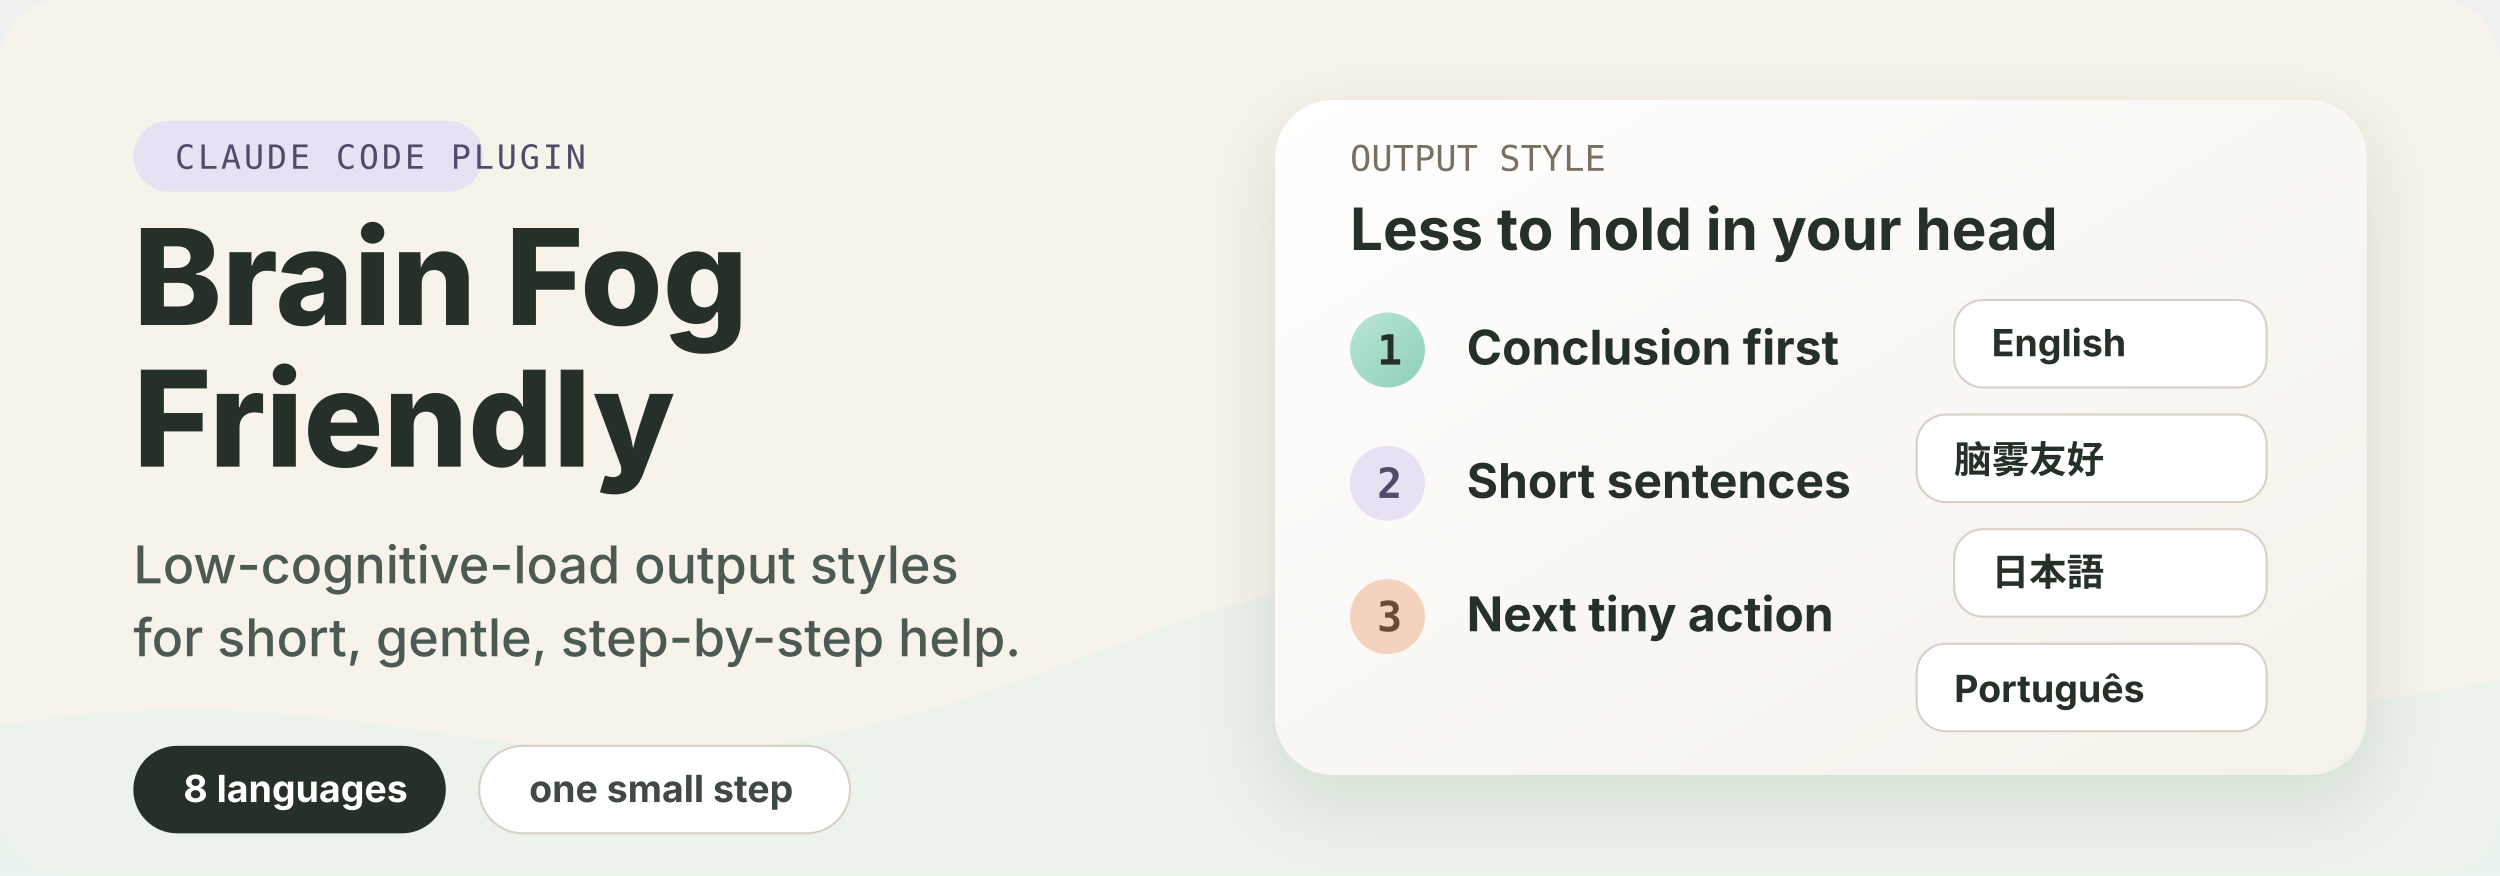
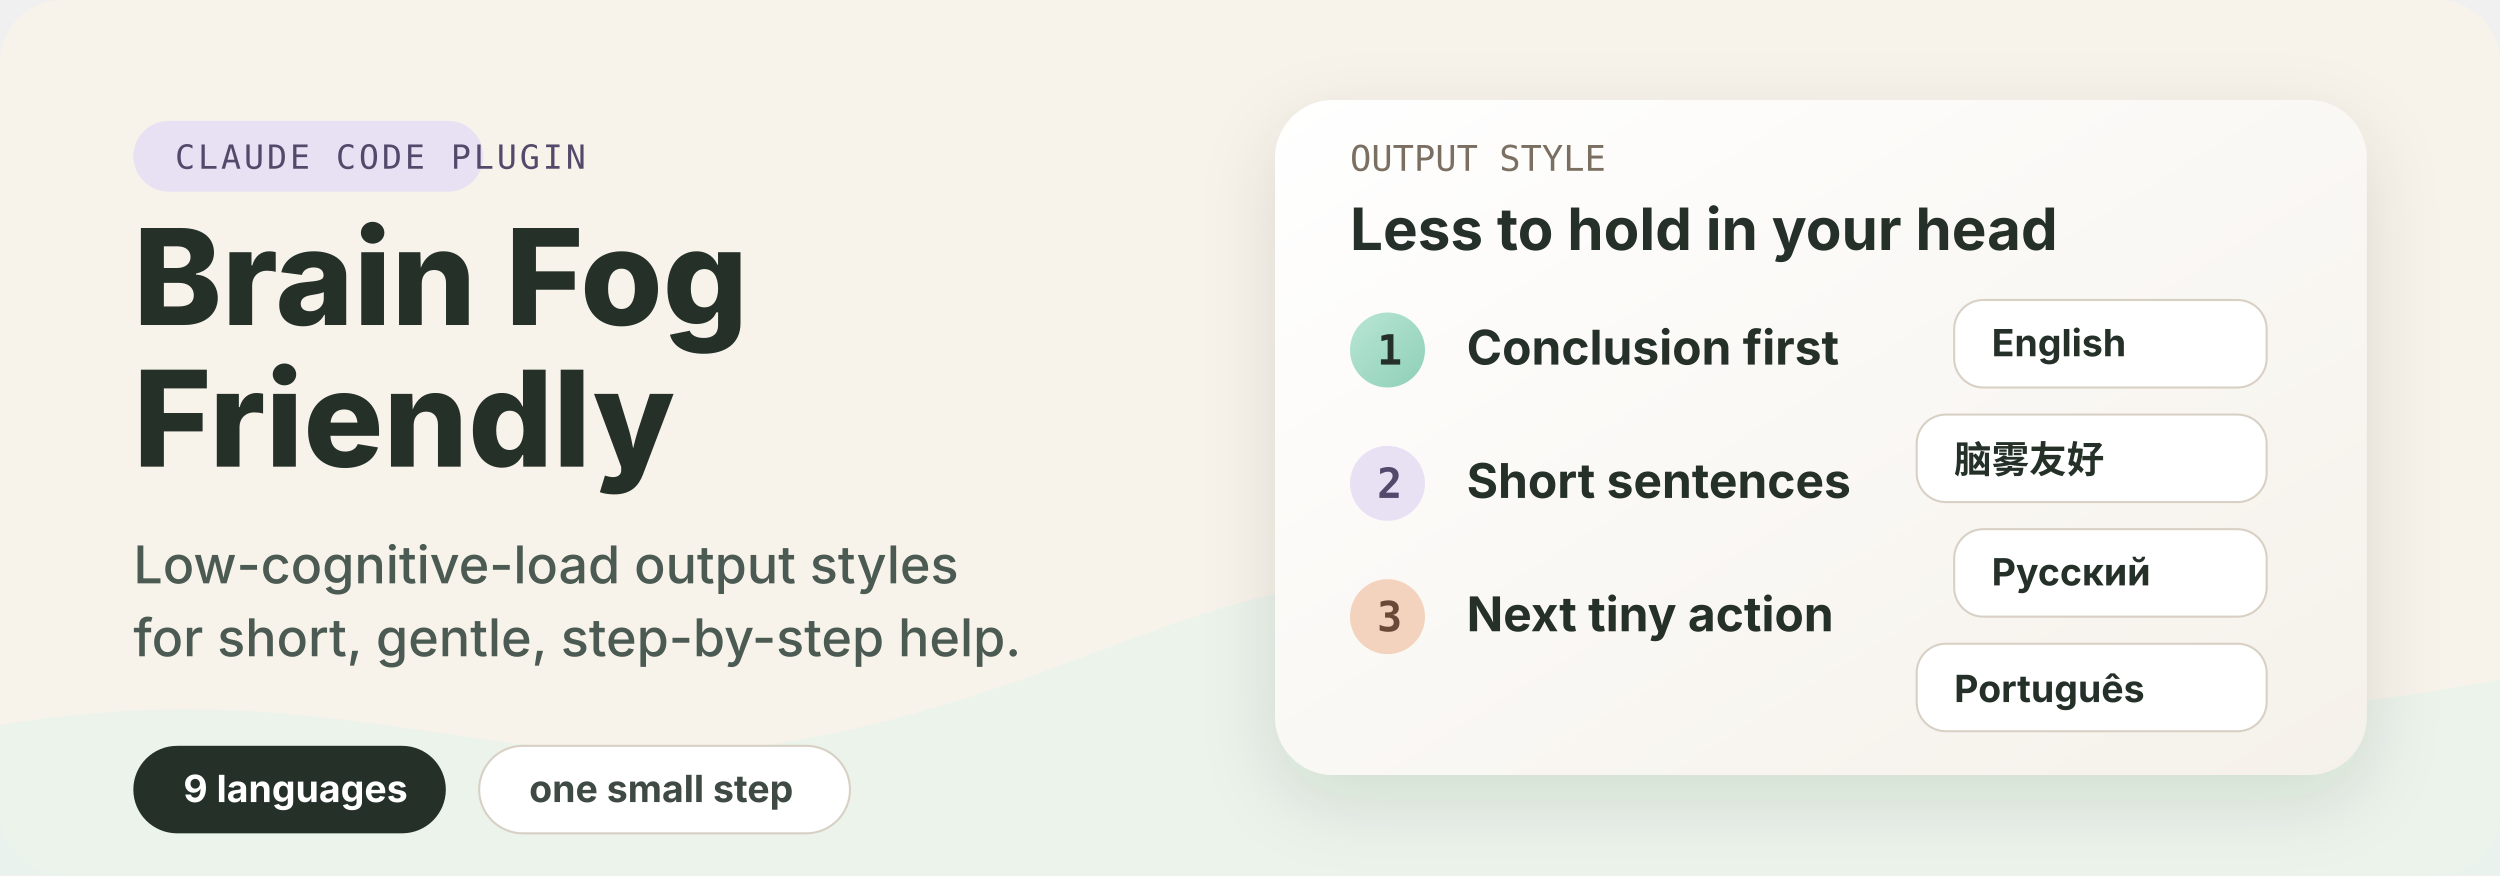
<svg xmlns="http://www.w3.org/2000/svg" width="1200" height="420" viewBox="0 0 1200 420" role="img" aria-labelledby="title desc">
  <defs>
    <linearGradient id="softPanel" x1="0" y1="0" x2="1" y2="1">
      <stop offset="0" stop-color="#FFFFFF" />
      <stop offset="1" stop-color="#F5F1EA" />
    </linearGradient>
    <linearGradient id="mint" x1="0" y1="0" x2="1" y2="1">
      <stop offset="0" stop-color="#B8E6D4" />
      <stop offset="1" stop-color="#8FCFB9" />
    </linearGradient>
    <filter id="softShadow" x="-20%" y="-20%" width="140%" height="140%">
      <feDropShadow dx="0" dy="12" stdDeviation="18" flood-color="#243028" flood-opacity="0.12" />
    </filter>
  </defs>
  <rect width="1200" height="420" rx="30" fill="#F8F3EA" />
  <path d="M0 348 C170 320 248 382 390 354 C548 323 596 254 762 284 C927 314 1012 364 1200 326 L1200 420 L0 420 Z" fill="#E6F3EC" opacity="0.72" />
  <g id="title-block" transform="translate(64 58)">
    <rect x="0" y="0" width="168" height="34" rx="17" fill="#E8E1F4" />
    <text x="20" y="23" font-family="ui-monospace, SFMono-Regular, Menlo, monospace" font-size="16" fill="#55496B" letter-spacing="1.4">CLAUDE CODE PLUGIN</text>
    <text x="0" y="98" font-family="-apple-system, BlinkMacSystemFont, Segoe UI, PingFang SC, sans-serif" font-size="64" font-weight="760" fill="#243028">Brain Fog</text>
    <text x="0" y="166" font-family="-apple-system, BlinkMacSystemFont, Segoe UI, PingFang SC, sans-serif" font-size="64" font-weight="760" fill="#243028">Friendly</text>
    <text x="0" y="222" font-family="-apple-system, BlinkMacSystemFont, Segoe UI, PingFang SC, sans-serif" font-size="25" font-weight="520" fill="#4B5A52">Low-cognitive-load output styles</text>
    <text x="0" y="257" font-family="-apple-system, BlinkMacSystemFont, Segoe UI, PingFang SC, sans-serif" font-size="25" font-weight="520" fill="#4B5A52">for short, gentle, step-by-step help.</text>
    <g transform="translate(0 300)">
      <rect x="0" y="0" width="150" height="42" rx="21" fill="#243028" />
-       <text x="24" y="27" font-family="-apple-system, BlinkMacSystemFont, Segoe UI, PingFang SC, sans-serif" font-size="18" font-weight="680" fill="#FFFFFF">8 languages</text>
+       <text x="24" y="27" font-family="-apple-system, BlinkMacSystemFont, Segoe UI, PingFang SC, sans-serif" font-size="18" font-weight="680" fill="#FFFFFF">9 languages</text>
      <rect x="166" y="0" width="178" height="42" rx="21" fill="#FFFFFF" stroke="#D8D0C4" />
      <text x="190" y="27" font-family="-apple-system, BlinkMacSystemFont, Segoe UI, PingFang SC, sans-serif" font-size="18" font-weight="650" fill="#3E4A43">one small step</text>
    </g>
  </g>
  <g id="calm-flow" transform="translate(612 48)">
    <rect x="0" y="0" width="524" height="324" rx="28" fill="url(#softPanel)" filter="url(#softShadow)" />
    <g transform="translate(36 34)">
      <text x="0" y="0" font-family="ui-monospace, SFMono-Regular, Menlo, monospace" font-size="17" fill="#7B6F62">OUTPUT STYLE</text>
      <text x="0" y="38" font-family="-apple-system, BlinkMacSystemFont, Segoe UI, PingFang SC, sans-serif" font-size="28" font-weight="720" fill="#243028">Less to hold in your head</text>
    </g>
    <g transform="translate(36 102)">
      <g>
        <circle cx="18" cy="18" r="18" fill="url(#mint)" />
        <text x="13" y="25" font-family="ui-monospace, SFMono-Regular, Menlo, monospace" font-size="20" font-weight="700" fill="#243028">1</text>
        <text x="56" y="25" font-family="-apple-system, BlinkMacSystemFont, Segoe UI, PingFang SC, sans-serif" font-size="23" font-weight="650" fill="#243028">Conclusion first</text>
      </g>
      <g transform="translate(0 64)">
        <circle cx="18" cy="18" r="18" fill="#E8E1F4" />
        <text x="13" y="25" font-family="ui-monospace, SFMono-Regular, Menlo, monospace" font-size="20" font-weight="700" fill="#55496B">2</text>
        <text x="56" y="25" font-family="-apple-system, BlinkMacSystemFont, Segoe UI, PingFang SC, sans-serif" font-size="23" font-weight="650" fill="#243028">Short sentences</text>
      </g>
      <g transform="translate(0 128)">
        <circle cx="18" cy="18" r="18" fill="#F3D3BE" />
        <text x="13" y="25" font-family="ui-monospace, SFMono-Regular, Menlo, monospace" font-size="20" font-weight="700" fill="#6B4938">3</text>
        <text x="56" y="25" font-family="-apple-system, BlinkMacSystemFont, Segoe UI, PingFang SC, sans-serif" font-size="23" font-weight="650" fill="#243028">Next tiny action</text>
      </g>
    </g>
    <g transform="translate(326 96)">
      <rect x="0" y="0" width="150" height="42" rx="14" fill="#FFFFFF" stroke="#D8D0C4" />
      <text x="18" y="27" font-family="-apple-system, BlinkMacSystemFont, Segoe UI, PingFang SC, sans-serif" font-size="18" font-weight="680" fill="#243028">English</text>
      <rect x="-18" y="55" width="168" height="42" rx="14" fill="#FFFFFF" stroke="#D8D0C4" />
      <text x="0" y="83" font-family="-apple-system, BlinkMacSystemFont, Segoe UI, PingFang SC, sans-serif" font-size="18" font-weight="680" fill="#243028">脑雾友好</text>
      <rect x="0" y="110" width="150" height="42" rx="14" fill="#FFFFFF" stroke="#D8D0C4" />
-       <text x="18" y="137" font-family="-apple-system, BlinkMacSystemFont, Segoe UI, PingFang SC, sans-serif" font-size="18" font-weight="680" fill="#243028">日本語</text>
+       <text x="18" y="137" font-family="-apple-system, BlinkMacSystemFont, Segoe UI, PingFang SC, sans-serif" font-size="18" font-weight="680" fill="#243028">Русский</text>
      <rect x="-18" y="165" width="168" height="42" rx="14" fill="#FFFFFF" stroke="#D8D0C4" />
      <text x="0" y="193" font-family="-apple-system, BlinkMacSystemFont, Segoe UI, PingFang SC, sans-serif" font-size="18" font-weight="680" fill="#243028">Português</text>
    </g>
  </g>
</svg>
